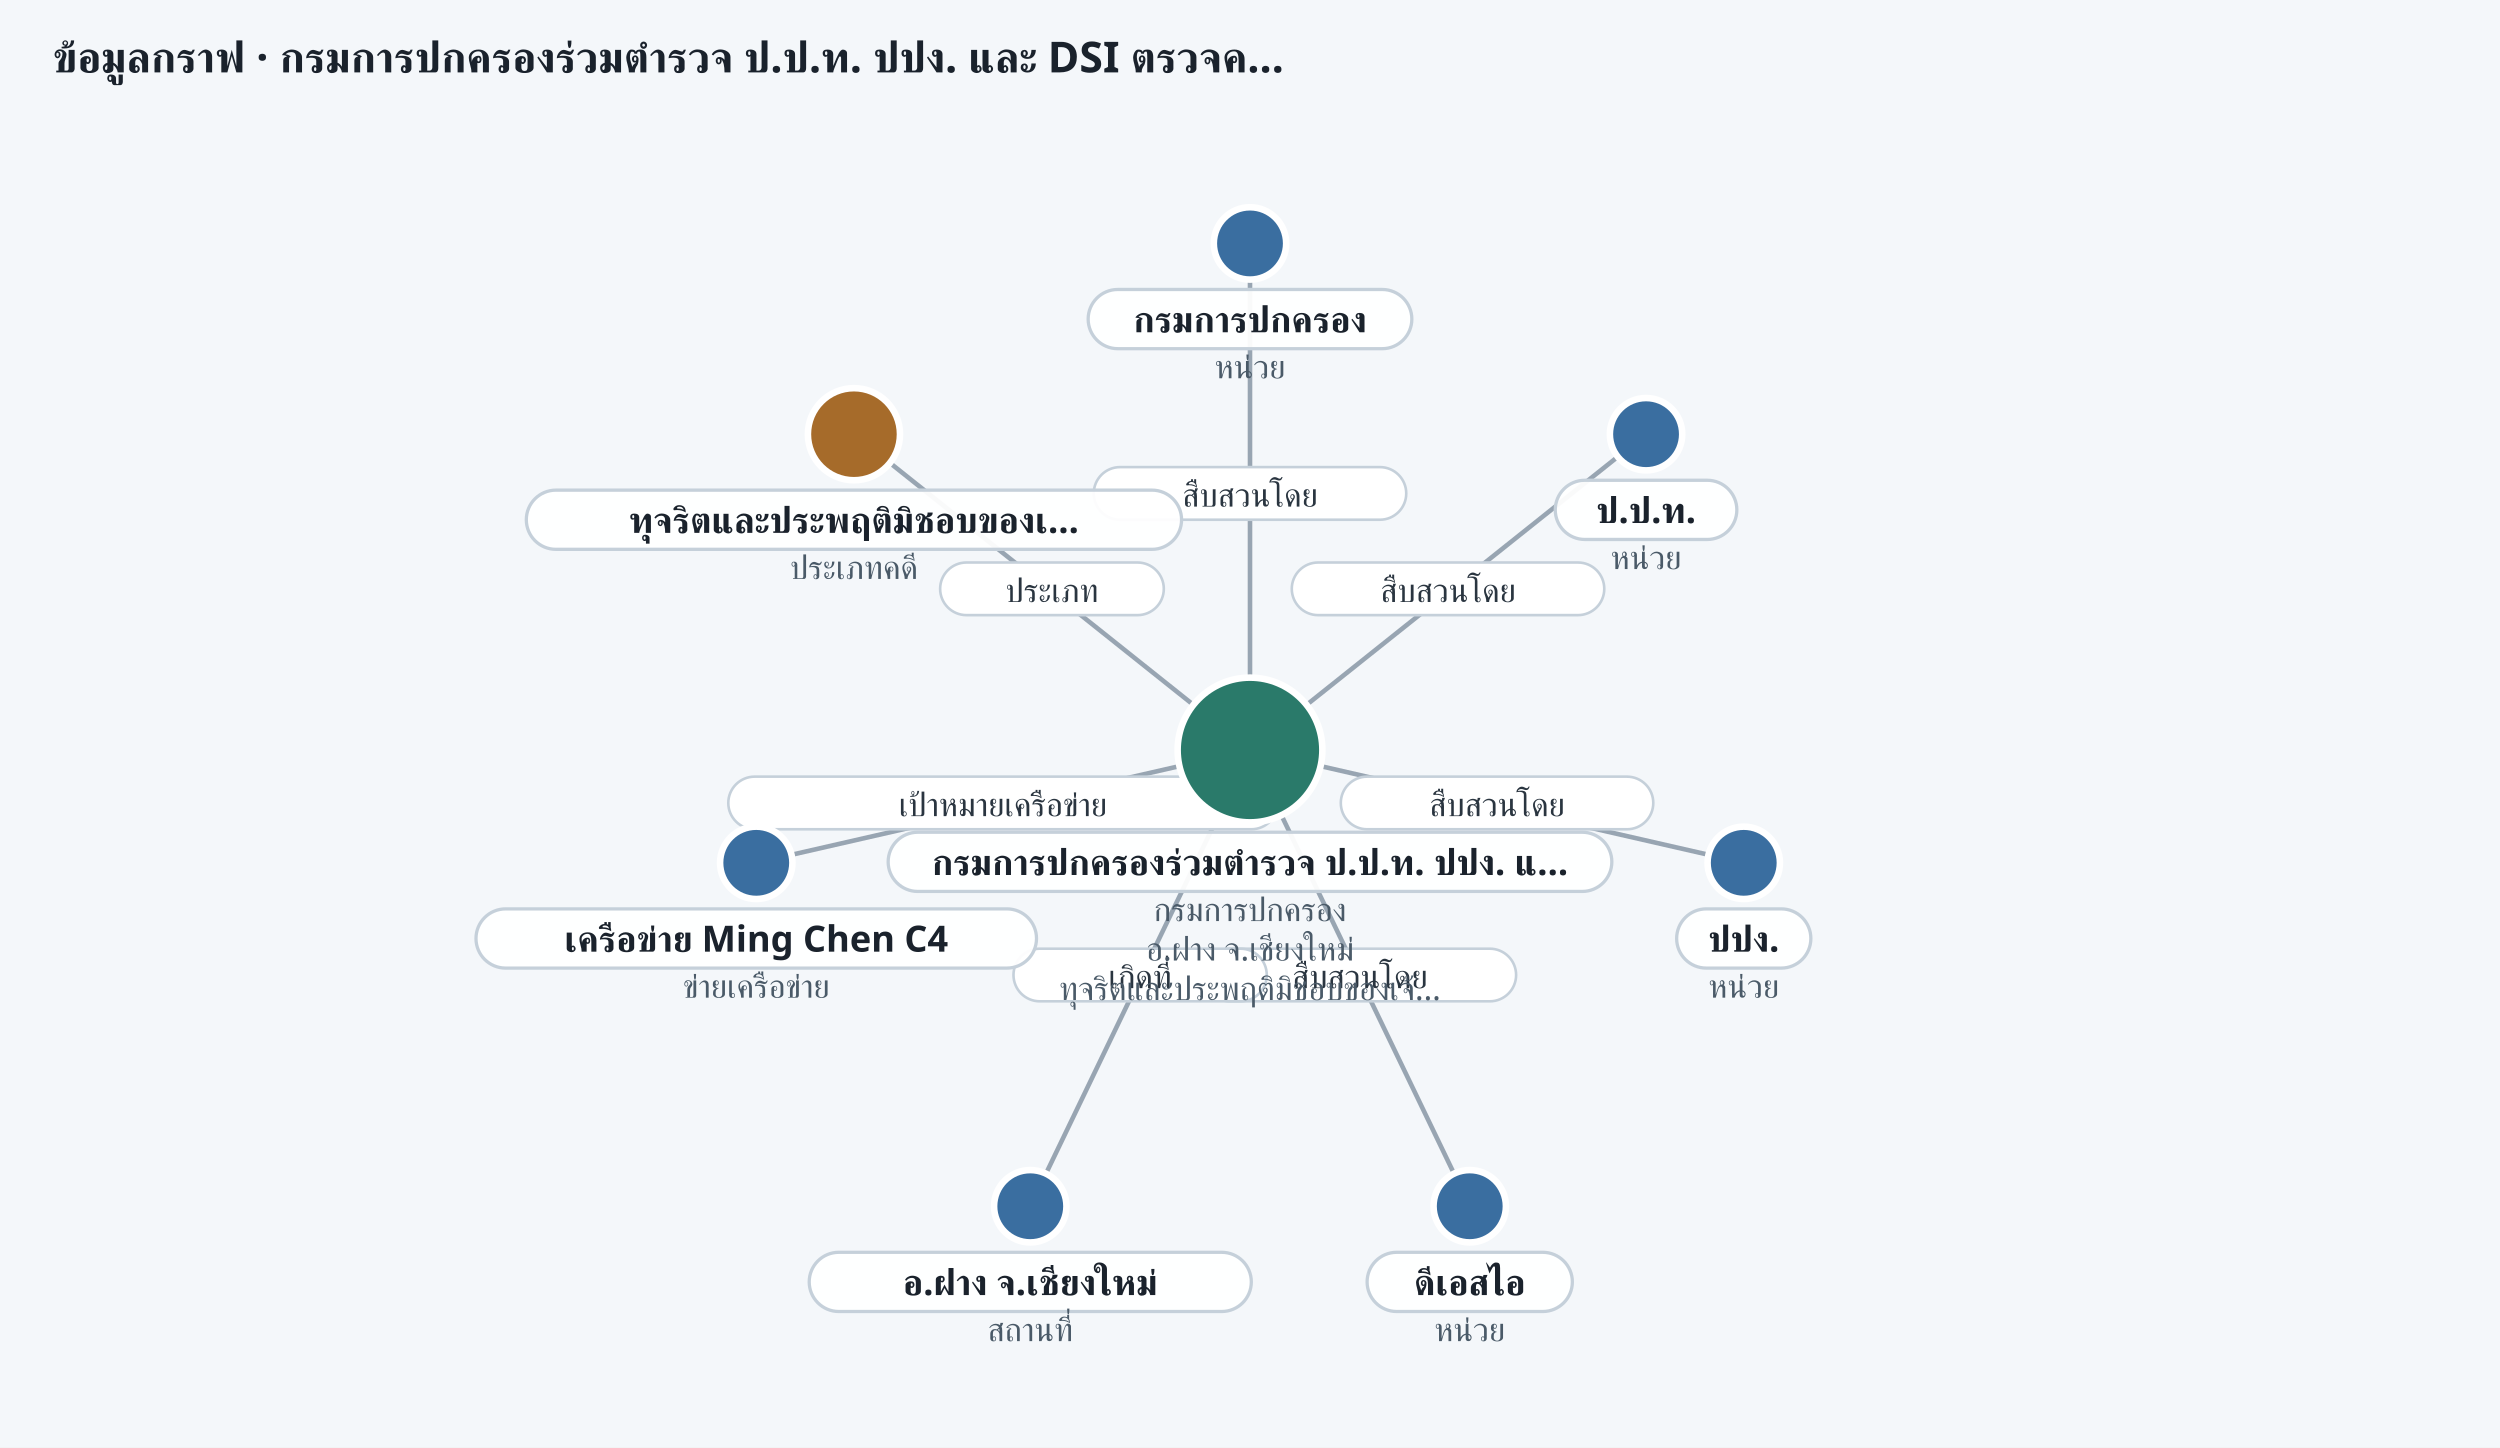
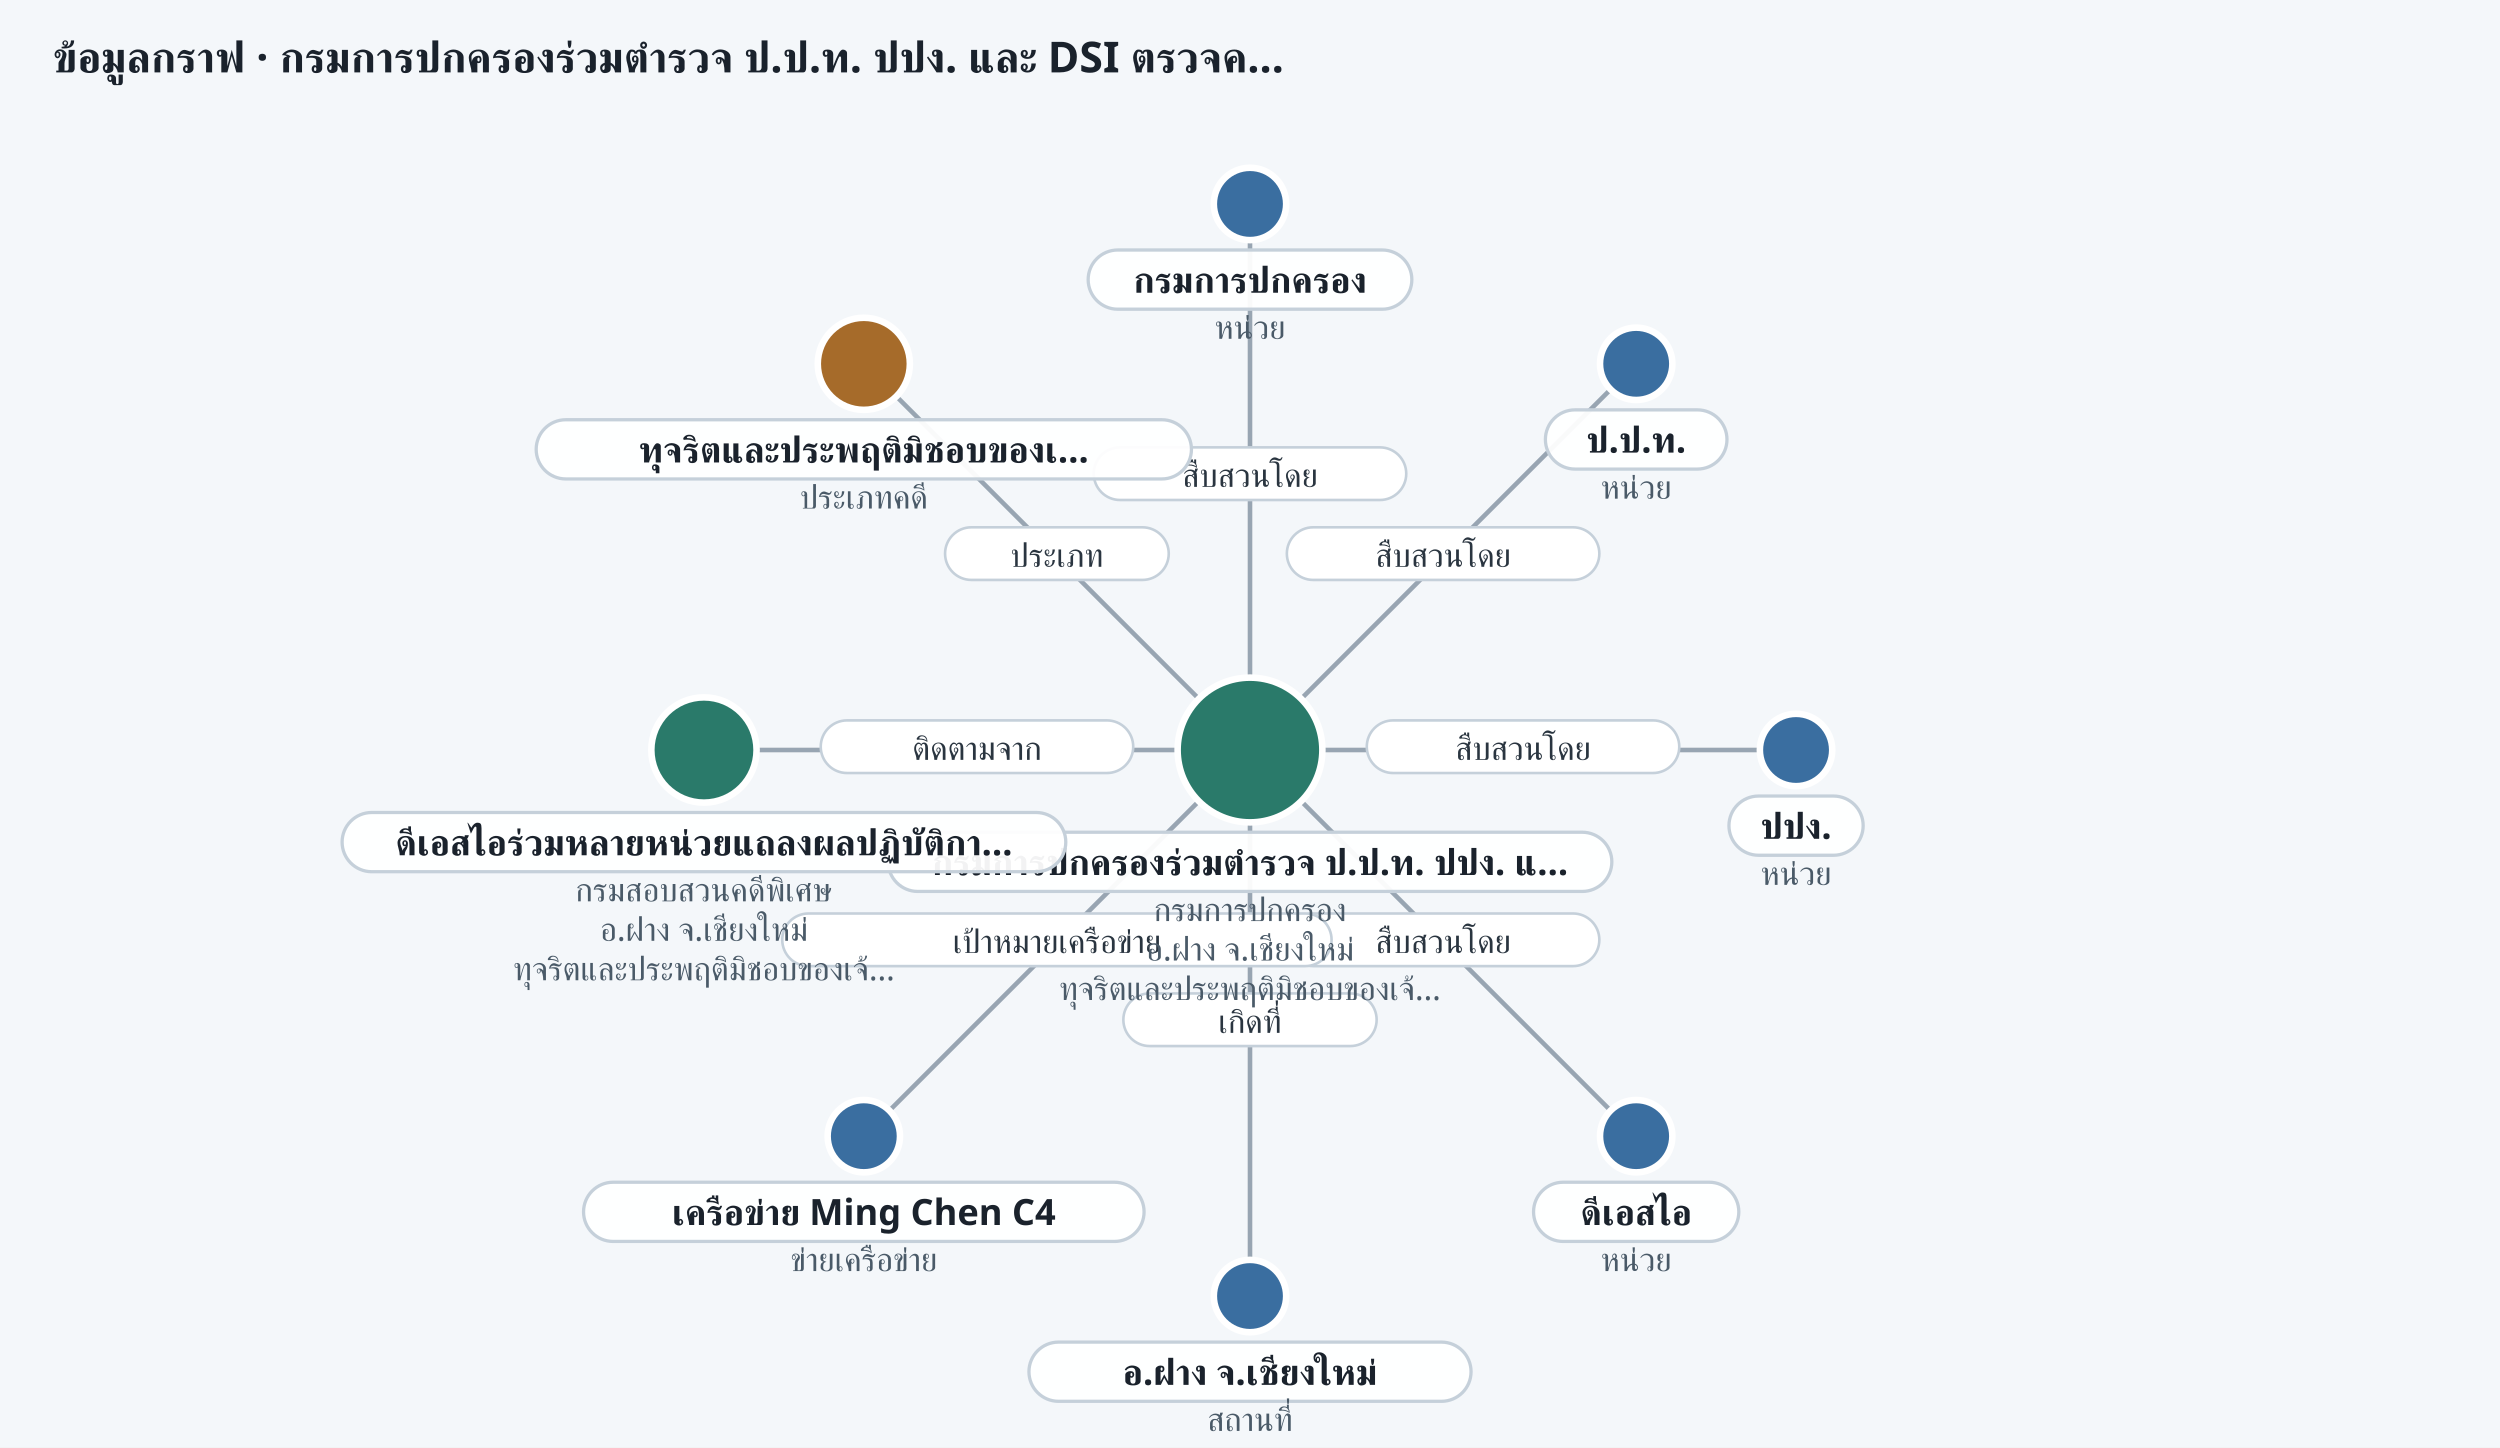
<svg xmlns="http://www.w3.org/2000/svg" width="760" height="440" viewBox="0 0 760 440" role="img" aria-label="ego graph 20261113-corrupt-02">
  <rect width="100%" height="100%" fill="#f4f7fa" />
  <text x="16" y="22" font-size="13" font-weight="700" fill="#1a222c" font-family="Sarabun, Anuphan, sans-serif">ข้อมูลกราฟ · กรมการปกครองร่วมตำรวจ ป.ป.ท. ปปง. และ DSI ตรวจค…</text>
-   <line x1="380.0" y1="228.0" x2="380.0" y2="74.0" stroke="#7a8a9a" stroke-width="1.4" opacity="0.75" />
-   <rect x="332.5" y="142.0" width="95.0" height="16" rx="8" fill="#fff" stroke="#c5d0da" stroke-width="0.8" />
-   <text x="380.0" y="154.0" text-anchor="middle" font-size="10" fill="#2a3540" font-family="Sarabun, Anuphan, sans-serif">สืบสวนโดย</text>
-   <line x1="380.0" y1="228.0" x2="500.4" y2="132.0" stroke="#7a8a9a" stroke-width="1.4" opacity="0.75" />
-   <rect x="392.7" y="171.0" width="95.0" height="16" rx="8" fill="#fff" stroke="#c5d0da" stroke-width="0.8" />
-   <text x="440.2" y="183.0" text-anchor="middle" font-size="10" fill="#2a3540" font-family="Sarabun, Anuphan, sans-serif">สืบสวนโดย</text>
-   <line x1="380.0" y1="228.0" x2="530.1" y2="262.3" stroke="#7a8a9a" stroke-width="1.4" opacity="0.75" />
-   <rect x="407.6" y="236.1" width="95.0" height="16" rx="8" fill="#fff" stroke="#c5d0da" stroke-width="0.8" />
-   <text x="455.1" y="248.1" text-anchor="middle" font-size="10" fill="#2a3540" font-family="Sarabun, Anuphan, sans-serif">สืบสวนโดย</text>
-   <line x1="380.0" y1="228.0" x2="446.8" y2="366.7" stroke="#7a8a9a" stroke-width="1.4" opacity="0.75" />
-   <rect x="365.9" y="288.4" width="95.0" height="16" rx="8" fill="#fff" stroke="#c5d0da" stroke-width="0.8" />
-   <text x="413.4" y="300.4" text-anchor="middle" font-size="10" fill="#2a3540" font-family="Sarabun, Anuphan, sans-serif">สืบสวนโดย</text>
-   <line x1="380.0" y1="228.0" x2="313.2" y2="366.7" stroke="#7a8a9a" stroke-width="1.4" opacity="0.75" />
-   <rect x="308.1" y="288.4" width="77.0" height="16" rx="8" fill="#fff" stroke="#c5d0da" stroke-width="0.8" />
-   <text x="346.6" y="300.4" text-anchor="middle" font-size="10" fill="#2a3540" font-family="Sarabun, Anuphan, sans-serif">เกิดที่</text>
-   <line x1="380.0" y1="228.0" x2="229.9" y2="262.3" stroke="#7a8a9a" stroke-width="1.4" opacity="0.75" />
-   <rect x="221.4" y="236.1" width="167.0" height="16" rx="8" fill="#fff" stroke="#c5d0da" stroke-width="0.8" />
-   <text x="304.9" y="248.1" text-anchor="middle" font-size="10" fill="#2a3540" font-family="Sarabun, Anuphan, sans-serif">เป้าหมายเครือข่าย</text>
-   <line x1="380.0" y1="228.0" x2="259.6" y2="132.0" stroke="#7a8a9a" stroke-width="1.4" opacity="0.75" />
-   <rect x="285.8" y="171.0" width="68.0" height="16" rx="8" fill="#fff" stroke="#c5d0da" stroke-width="0.8" />
-   <text x="319.8" y="183.0" text-anchor="middle" font-size="10" fill="#2a3540" font-family="Sarabun, Anuphan, sans-serif">ประเภท</text>
+   <line x1="380.0" y1="228.0" x2="380.0" y2="62.0" stroke="#7a8a9a" stroke-width="1.4" opacity="0.75" />
+   <rect x="332.5" y="136.0" width="95.0" height="16" rx="8" fill="#fff" stroke="#c5d0da" stroke-width="0.8" />
+   <text x="380.0" y="148.0" text-anchor="middle" font-size="10" fill="#2a3540" font-family="Sarabun, Anuphan, sans-serif">สืบสวนโดย</text>
+   <line x1="380.0" y1="228.0" x2="497.4" y2="110.6" stroke="#7a8a9a" stroke-width="1.4" opacity="0.75" />
+   <rect x="391.2" y="160.3" width="95.0" height="16" rx="8" fill="#fff" stroke="#c5d0da" stroke-width="0.8" />
+   <text x="438.7" y="172.3" text-anchor="middle" font-size="10" fill="#2a3540" font-family="Sarabun, Anuphan, sans-serif">สืบสวนโดย</text>
+   <line x1="380.0" y1="228.0" x2="546.0" y2="228.0" stroke="#7a8a9a" stroke-width="1.4" opacity="0.75" />
+   <rect x="415.5" y="219.0" width="95.0" height="16" rx="8" fill="#fff" stroke="#c5d0da" stroke-width="0.8" />
+   <text x="463.0" y="231.0" text-anchor="middle" font-size="10" fill="#2a3540" font-family="Sarabun, Anuphan, sans-serif">สืบสวนโดย</text>
+   <line x1="380.0" y1="228.0" x2="497.4" y2="345.4" stroke="#7a8a9a" stroke-width="1.4" opacity="0.75" />
+   <rect x="391.2" y="277.7" width="95.0" height="16" rx="8" fill="#fff" stroke="#c5d0da" stroke-width="0.8" />
+   <text x="438.7" y="289.7" text-anchor="middle" font-size="10" fill="#2a3540" font-family="Sarabun, Anuphan, sans-serif">สืบสวนโดย</text>
+   <line x1="380.0" y1="228.0" x2="380.0" y2="394.0" stroke="#7a8a9a" stroke-width="1.4" opacity="0.75" />
+   <rect x="341.5" y="302.0" width="77.0" height="16" rx="8" fill="#fff" stroke="#c5d0da" stroke-width="0.8" />
+   <text x="380.0" y="314.0" text-anchor="middle" font-size="10" fill="#2a3540" font-family="Sarabun, Anuphan, sans-serif">เกิดที่</text>
+   <line x1="380.0" y1="228.0" x2="262.6" y2="345.4" stroke="#7a8a9a" stroke-width="1.4" opacity="0.75" />
+   <rect x="237.8" y="277.7" width="167.0" height="16" rx="8" fill="#fff" stroke="#c5d0da" stroke-width="0.8" />
+   <text x="321.3" y="289.7" text-anchor="middle" font-size="10" fill="#2a3540" font-family="Sarabun, Anuphan, sans-serif">เป้าหมายเครือข่าย</text>
+   <line x1="214.0" y1="228.0" x2="380.0" y2="228.0" stroke="#7a8a9a" stroke-width="1.4" opacity="0.75" />
+   <rect x="249.5" y="219.0" width="95.0" height="16" rx="8" fill="#fff" stroke="#c5d0da" stroke-width="0.8" />
+   <text x="297.0" y="231.0" text-anchor="middle" font-size="10" fill="#2a3540" font-family="Sarabun, Anuphan, sans-serif">ติดตามจาก</text>
+   <line x1="380.0" y1="228.0" x2="262.6" y2="110.6" stroke="#7a8a9a" stroke-width="1.4" opacity="0.75" />
+   <rect x="287.3" y="160.3" width="68.0" height="16" rx="8" fill="#fff" stroke="#c5d0da" stroke-width="0.8" />
+   <text x="321.3" y="172.3" text-anchor="middle" font-size="10" fill="#2a3540" font-family="Sarabun, Anuphan, sans-serif">ประเภท</text>
  <circle cx="380.0" cy="228.0" r="22" fill="#2a7a6a" stroke="#fff" stroke-width="2" />
  <rect x="270.0" y="253.0" width="220.0" height="18" rx="9" fill="rgba(255,255,255,0.94)" stroke="#c5d0da" />
  <text x="380.0" y="266.0" text-anchor="middle" font-size="11" font-weight="600" fill="#1a222c" font-family="Sarabun, Anuphan, sans-serif">กรมการปกครองร่วมตำรวจ ป.ป.ท. ปปง. แ…</text>
  <text x="380.0" y="280.0" text-anchor="middle" font-size="10" fill="#4a5a68" font-family="Sarabun, Anuphan, sans-serif">กรมการปกครอง</text>
  <text x="380.0" y="292.0" text-anchor="middle" font-size="10" fill="#4a5a68" font-family="Sarabun, Anuphan, sans-serif">อ.ฝาง จ.เชียงใหม่</text>
  <text x="380.0" y="304.0" text-anchor="middle" font-size="10" fill="#4a5a68" font-family="Sarabun, Anuphan, sans-serif">ทุจริตและประพฤติมิชอบของเจ้…</text>
-   <circle cx="380.0" cy="74.0" r="11" fill="#3a6ea0" stroke="#fff" stroke-width="2" />
-   <rect x="330.8" y="88.0" width="98.4" height="18" rx="9" fill="rgba(255,255,255,0.94)" stroke="#c5d0da" />
-   <text x="380.0" y="101.0" text-anchor="middle" font-size="11" font-weight="600" fill="#1a222c" font-family="Sarabun, Anuphan, sans-serif">กรมการปกครอง</text>
-   <text x="380.0" y="115.0" text-anchor="middle" font-size="10" fill="#4a5a68" font-family="Sarabun, Anuphan, sans-serif">หน่วย</text>
-   <circle cx="500.4" cy="132.0" r="11" fill="#3a6ea0" stroke="#fff" stroke-width="2" />
-   <rect x="472.8" y="146.0" width="55.2" height="18" rx="9" fill="rgba(255,255,255,0.94)" stroke="#c5d0da" />
-   <text x="500.4" y="159.0" text-anchor="middle" font-size="11" font-weight="600" fill="#1a222c" font-family="Sarabun, Anuphan, sans-serif">ป.ป.ท.</text>
-   <text x="500.4" y="173.0" text-anchor="middle" font-size="10" fill="#4a5a68" font-family="Sarabun, Anuphan, sans-serif">หน่วย</text>
-   <circle cx="530.1" cy="262.3" r="11" fill="#3a6ea0" stroke="#fff" stroke-width="2" />
-   <rect x="509.7" y="276.3" width="40.8" height="18" rx="9" fill="rgba(255,255,255,0.94)" stroke="#c5d0da" />
-   <text x="530.1" y="289.3" text-anchor="middle" font-size="11" font-weight="600" fill="#1a222c" font-family="Sarabun, Anuphan, sans-serif">ปปง.</text>
-   <text x="530.1" y="303.3" text-anchor="middle" font-size="10" fill="#4a5a68" font-family="Sarabun, Anuphan, sans-serif">หน่วย</text>
-   <circle cx="446.8" cy="366.7" r="11" fill="#3a6ea0" stroke="#fff" stroke-width="2" />
-   <rect x="415.6" y="380.7" width="62.4" height="18" rx="9" fill="rgba(255,255,255,0.94)" stroke="#c5d0da" />
-   <text x="446.8" y="393.7" text-anchor="middle" font-size="11" font-weight="600" fill="#1a222c" font-family="Sarabun, Anuphan, sans-serif">ดีเอสไอ</text>
-   <text x="446.8" y="407.7" text-anchor="middle" font-size="10" fill="#4a5a68" font-family="Sarabun, Anuphan, sans-serif">หน่วย</text>
-   <circle cx="313.2" cy="366.7" r="11" fill="#3a6ea0" stroke="#fff" stroke-width="2" />
-   <rect x="246.0" y="380.7" width="134.4" height="18" rx="9" fill="rgba(255,255,255,0.94)" stroke="#c5d0da" />
-   <text x="313.2" y="393.7" text-anchor="middle" font-size="11" font-weight="600" fill="#1a222c" font-family="Sarabun, Anuphan, sans-serif">อ.ฝาง จ.เชียงใหม่</text>
-   <text x="313.2" y="407.7" text-anchor="middle" font-size="10" fill="#4a5a68" font-family="Sarabun, Anuphan, sans-serif">สถานที่</text>
-   <circle cx="229.9" cy="262.3" r="11" fill="#3a6ea0" stroke="#fff" stroke-width="2" />
-   <rect x="144.7" y="276.3" width="170.4" height="18" rx="9" fill="rgba(255,255,255,0.94)" stroke="#c5d0da" />
-   <text x="229.9" y="289.3" text-anchor="middle" font-size="11" font-weight="600" fill="#1a222c" font-family="Sarabun, Anuphan, sans-serif">เครือข่าย Ming Chen C4</text>
-   <text x="229.9" y="303.3" text-anchor="middle" font-size="10" fill="#4a5a68" font-family="Sarabun, Anuphan, sans-serif">ข่ายเครือข่าย</text>
-   <circle cx="259.6" cy="132.0" r="14" fill="#a66b2a" stroke="#fff" stroke-width="2" />
-   <rect x="160.0" y="149.0" width="199.2" height="18" rx="9" fill="rgba(255,255,255,0.94)" stroke="#c5d0da" />
-   <text x="259.6" y="162.0" text-anchor="middle" font-size="11" font-weight="600" fill="#1a222c" font-family="Sarabun, Anuphan, sans-serif">ทุจริตและประพฤติมิชอบของเ…</text>
-   <text x="259.6" y="176.0" text-anchor="middle" font-size="10" fill="#4a5a68" font-family="Sarabun, Anuphan, sans-serif">ประเภทคดี</text>
+   <circle cx="380.0" cy="62.0" r="11" fill="#3a6ea0" stroke="#fff" stroke-width="2" />
+   <rect x="330.8" y="76.0" width="98.4" height="18" rx="9" fill="rgba(255,255,255,0.94)" stroke="#c5d0da" />
+   <text x="380.0" y="89.0" text-anchor="middle" font-size="11" font-weight="600" fill="#1a222c" font-family="Sarabun, Anuphan, sans-serif">กรมการปกครอง</text>
+   <text x="380.0" y="103.0" text-anchor="middle" font-size="10" fill="#4a5a68" font-family="Sarabun, Anuphan, sans-serif">หน่วย</text>
+   <circle cx="497.4" cy="110.6" r="11" fill="#3a6ea0" stroke="#fff" stroke-width="2" />
+   <rect x="469.8" y="124.6" width="55.2" height="18" rx="9" fill="rgba(255,255,255,0.94)" stroke="#c5d0da" />
+   <text x="497.4" y="137.6" text-anchor="middle" font-size="11" font-weight="600" fill="#1a222c" font-family="Sarabun, Anuphan, sans-serif">ป.ป.ท.</text>
+   <text x="497.4" y="151.6" text-anchor="middle" font-size="10" fill="#4a5a68" font-family="Sarabun, Anuphan, sans-serif">หน่วย</text>
+   <circle cx="546.0" cy="228.0" r="11" fill="#3a6ea0" stroke="#fff" stroke-width="2" />
+   <rect x="525.6" y="242.0" width="40.8" height="18" rx="9" fill="rgba(255,255,255,0.94)" stroke="#c5d0da" />
+   <text x="546.0" y="255.0" text-anchor="middle" font-size="11" font-weight="600" fill="#1a222c" font-family="Sarabun, Anuphan, sans-serif">ปปง.</text>
+   <text x="546.0" y="269.0" text-anchor="middle" font-size="10" fill="#4a5a68" font-family="Sarabun, Anuphan, sans-serif">หน่วย</text>
+   <circle cx="497.4" cy="345.4" r="11" fill="#3a6ea0" stroke="#fff" stroke-width="2" />
+   <rect x="466.2" y="359.4" width="62.4" height="18" rx="9" fill="rgba(255,255,255,0.94)" stroke="#c5d0da" />
+   <text x="497.4" y="372.4" text-anchor="middle" font-size="11" font-weight="600" fill="#1a222c" font-family="Sarabun, Anuphan, sans-serif">ดีเอสไอ</text>
+   <text x="497.4" y="386.4" text-anchor="middle" font-size="10" fill="#4a5a68" font-family="Sarabun, Anuphan, sans-serif">หน่วย</text>
+   <circle cx="380.0" cy="394.0" r="11" fill="#3a6ea0" stroke="#fff" stroke-width="2" />
+   <rect x="312.8" y="408.0" width="134.4" height="18" rx="9" fill="rgba(255,255,255,0.94)" stroke="#c5d0da" />
+   <text x="380.0" y="421.0" text-anchor="middle" font-size="11" font-weight="600" fill="#1a222c" font-family="Sarabun, Anuphan, sans-serif">อ.ฝาง จ.เชียงใหม่</text>
+   <text x="380.0" y="435.0" text-anchor="middle" font-size="10" fill="#4a5a68" font-family="Sarabun, Anuphan, sans-serif">สถานที่</text>
+   <circle cx="262.6" cy="345.4" r="11" fill="#3a6ea0" stroke="#fff" stroke-width="2" />
+   <rect x="177.4" y="359.4" width="170.4" height="18" rx="9" fill="rgba(255,255,255,0.94)" stroke="#c5d0da" />
+   <text x="262.6" y="372.4" text-anchor="middle" font-size="11" font-weight="600" fill="#1a222c" font-family="Sarabun, Anuphan, sans-serif">เครือข่าย Ming Chen C4</text>
+   <text x="262.6" y="386.4" text-anchor="middle" font-size="10" fill="#4a5a68" font-family="Sarabun, Anuphan, sans-serif">ข่ายเครือข่าย</text>
+   <circle cx="214.0" cy="228.0" r="16" fill="#2a7a6a" stroke="#fff" stroke-width="2" />
+   <rect x="104.0" y="247.0" width="220.0" height="18" rx="9" fill="rgba(255,255,255,0.94)" stroke="#c5d0da" />
+   <text x="214.0" y="260.0" text-anchor="middle" font-size="11" font-weight="600" fill="#1a222c" font-family="Sarabun, Anuphan, sans-serif">ดีเอสไอร่วมหลายหน่วยแถลงผลปฏิบัติกา…</text>
+   <text x="214.0" y="274.0" text-anchor="middle" font-size="10" fill="#4a5a68" font-family="Sarabun, Anuphan, sans-serif">กรมสอบสวนคดีพิเศษ</text>
+   <text x="214.0" y="286.0" text-anchor="middle" font-size="10" fill="#4a5a68" font-family="Sarabun, Anuphan, sans-serif">อ.ฝาง จ.เชียงใหม่</text>
+   <text x="214.0" y="298.0" text-anchor="middle" font-size="10" fill="#4a5a68" font-family="Sarabun, Anuphan, sans-serif">ทุจริตและประพฤติมิชอบของเจ้…</text>
+   <circle cx="262.6" cy="110.6" r="14" fill="#a66b2a" stroke="#fff" stroke-width="2" />
+   <rect x="163.0" y="127.6" width="199.2" height="18" rx="9" fill="rgba(255,255,255,0.94)" stroke="#c5d0da" />
+   <text x="262.6" y="140.6" text-anchor="middle" font-size="11" font-weight="600" fill="#1a222c" font-family="Sarabun, Anuphan, sans-serif">ทุจริตและประพฤติมิชอบของเ…</text>
+   <text x="262.6" y="154.6" text-anchor="middle" font-size="10" fill="#4a5a68" font-family="Sarabun, Anuphan, sans-serif">ประเภทคดี</text>
</svg>
